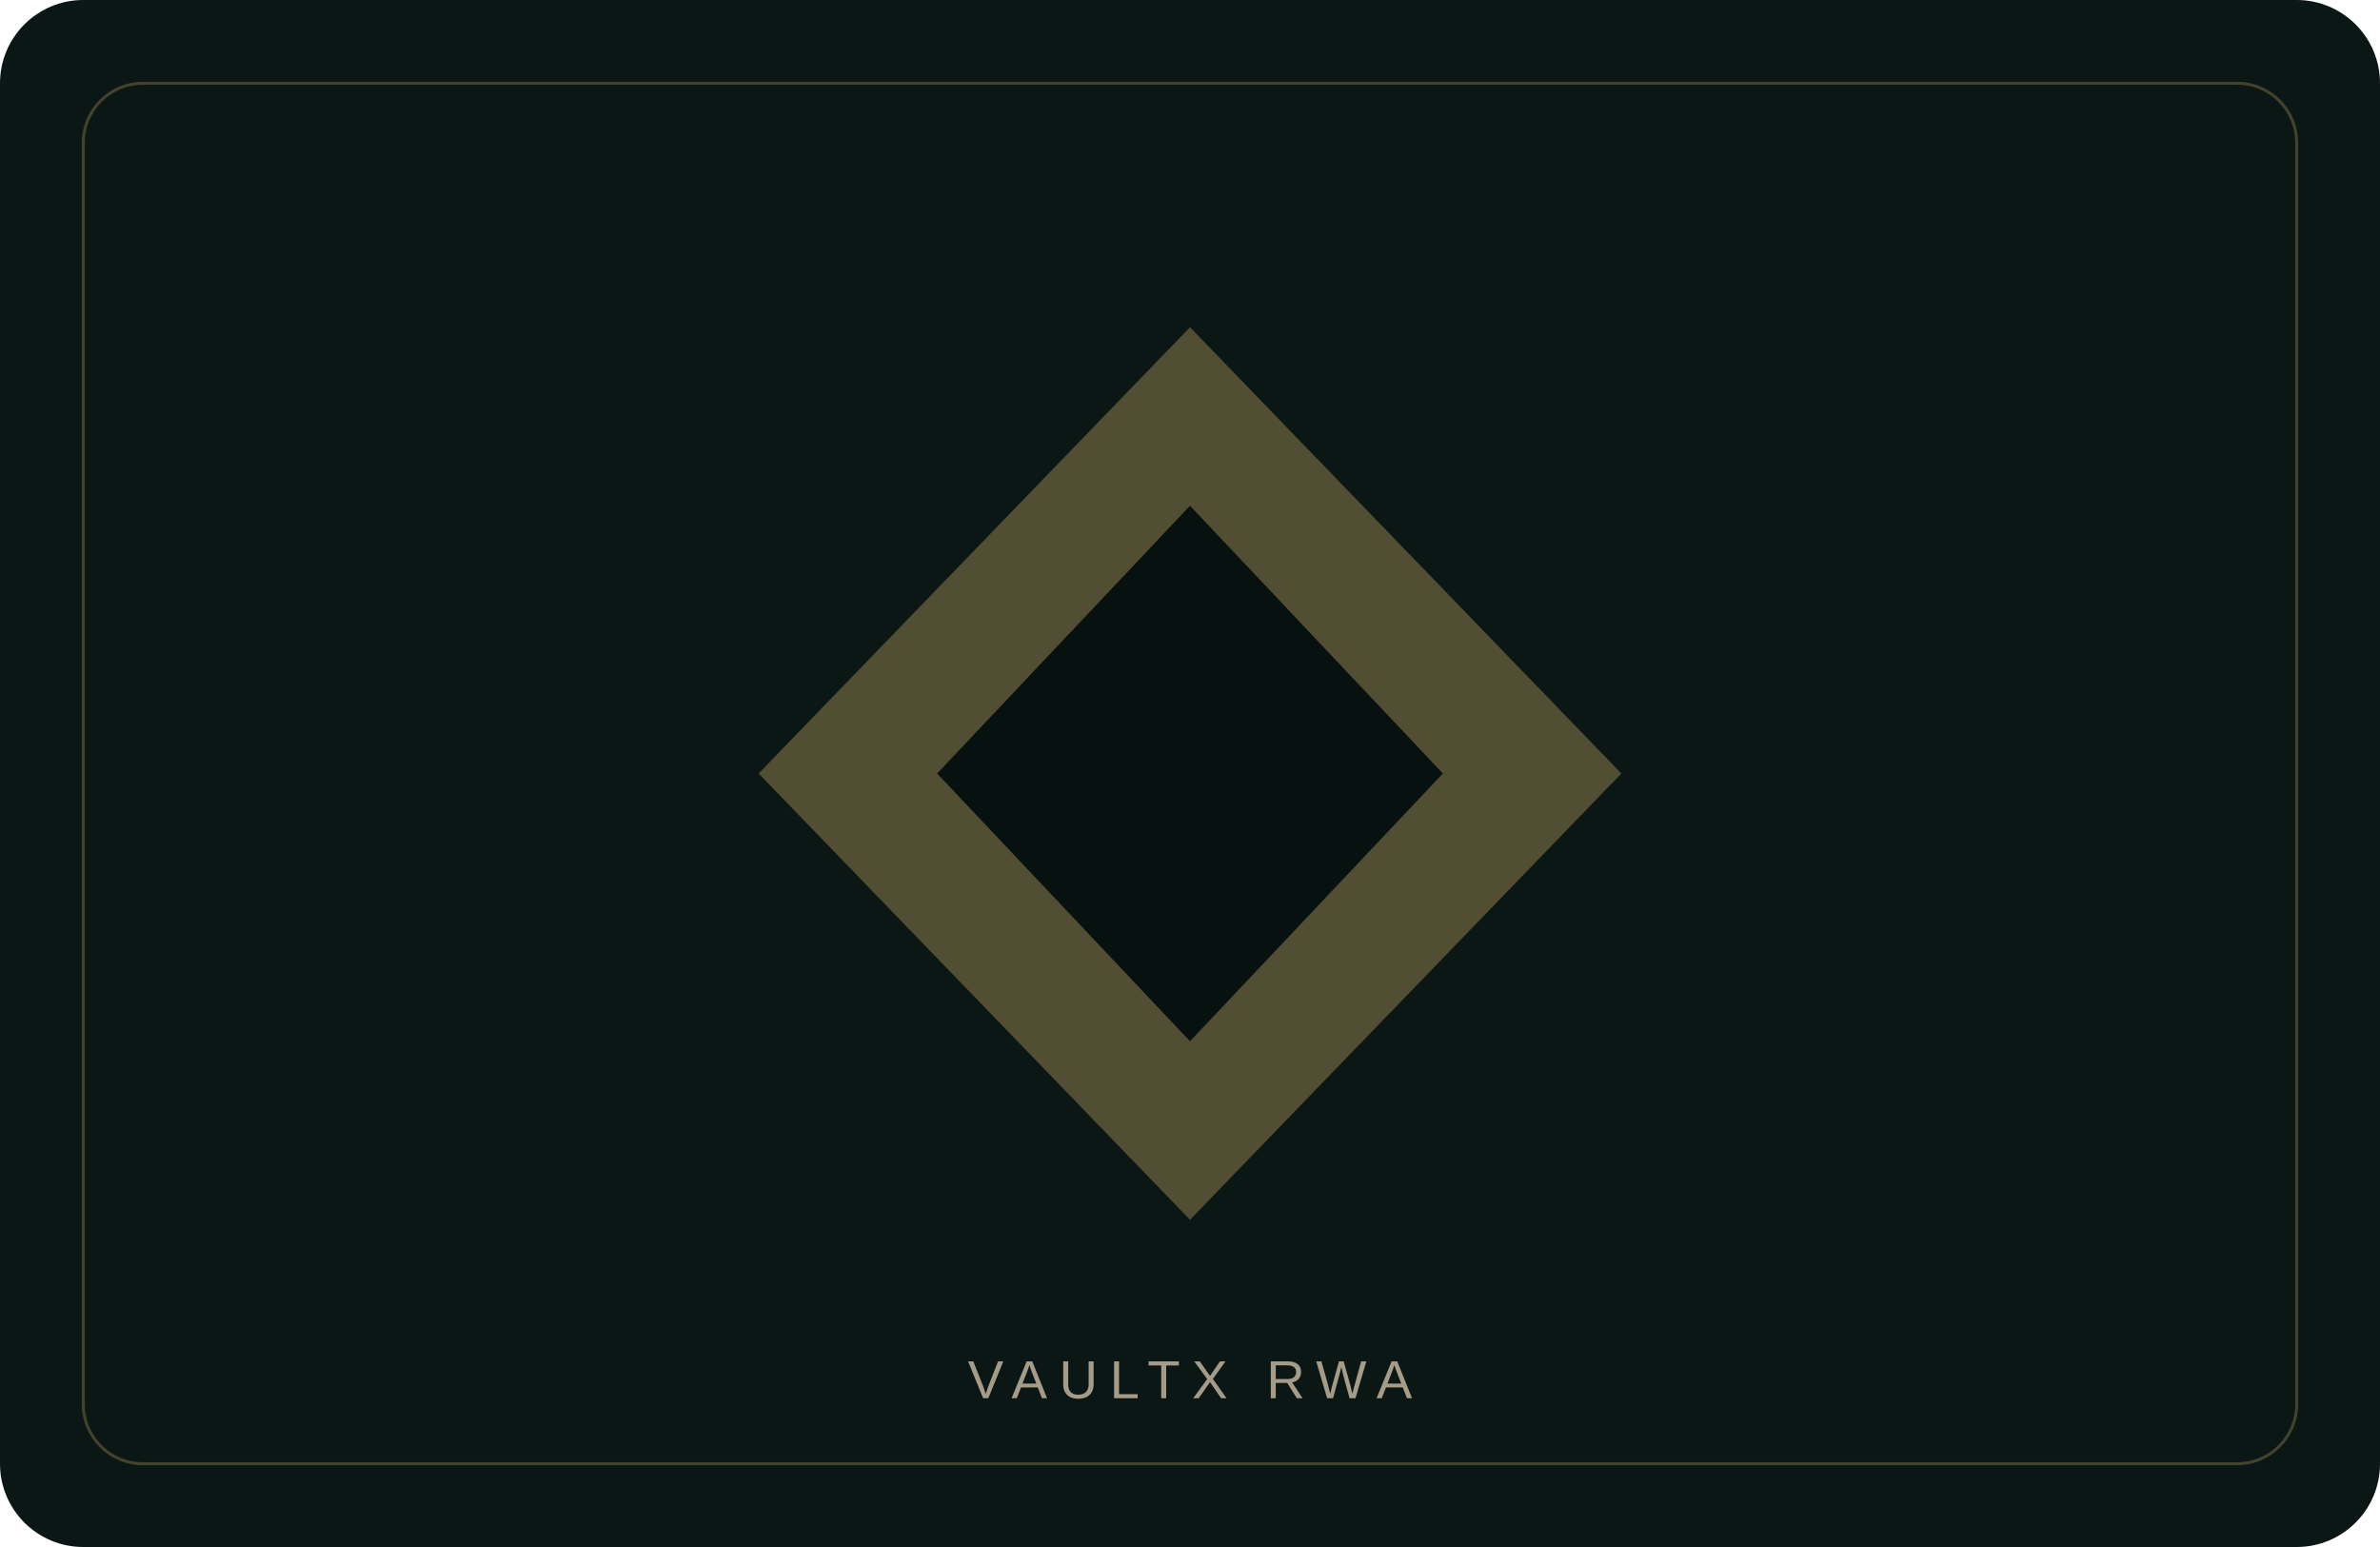
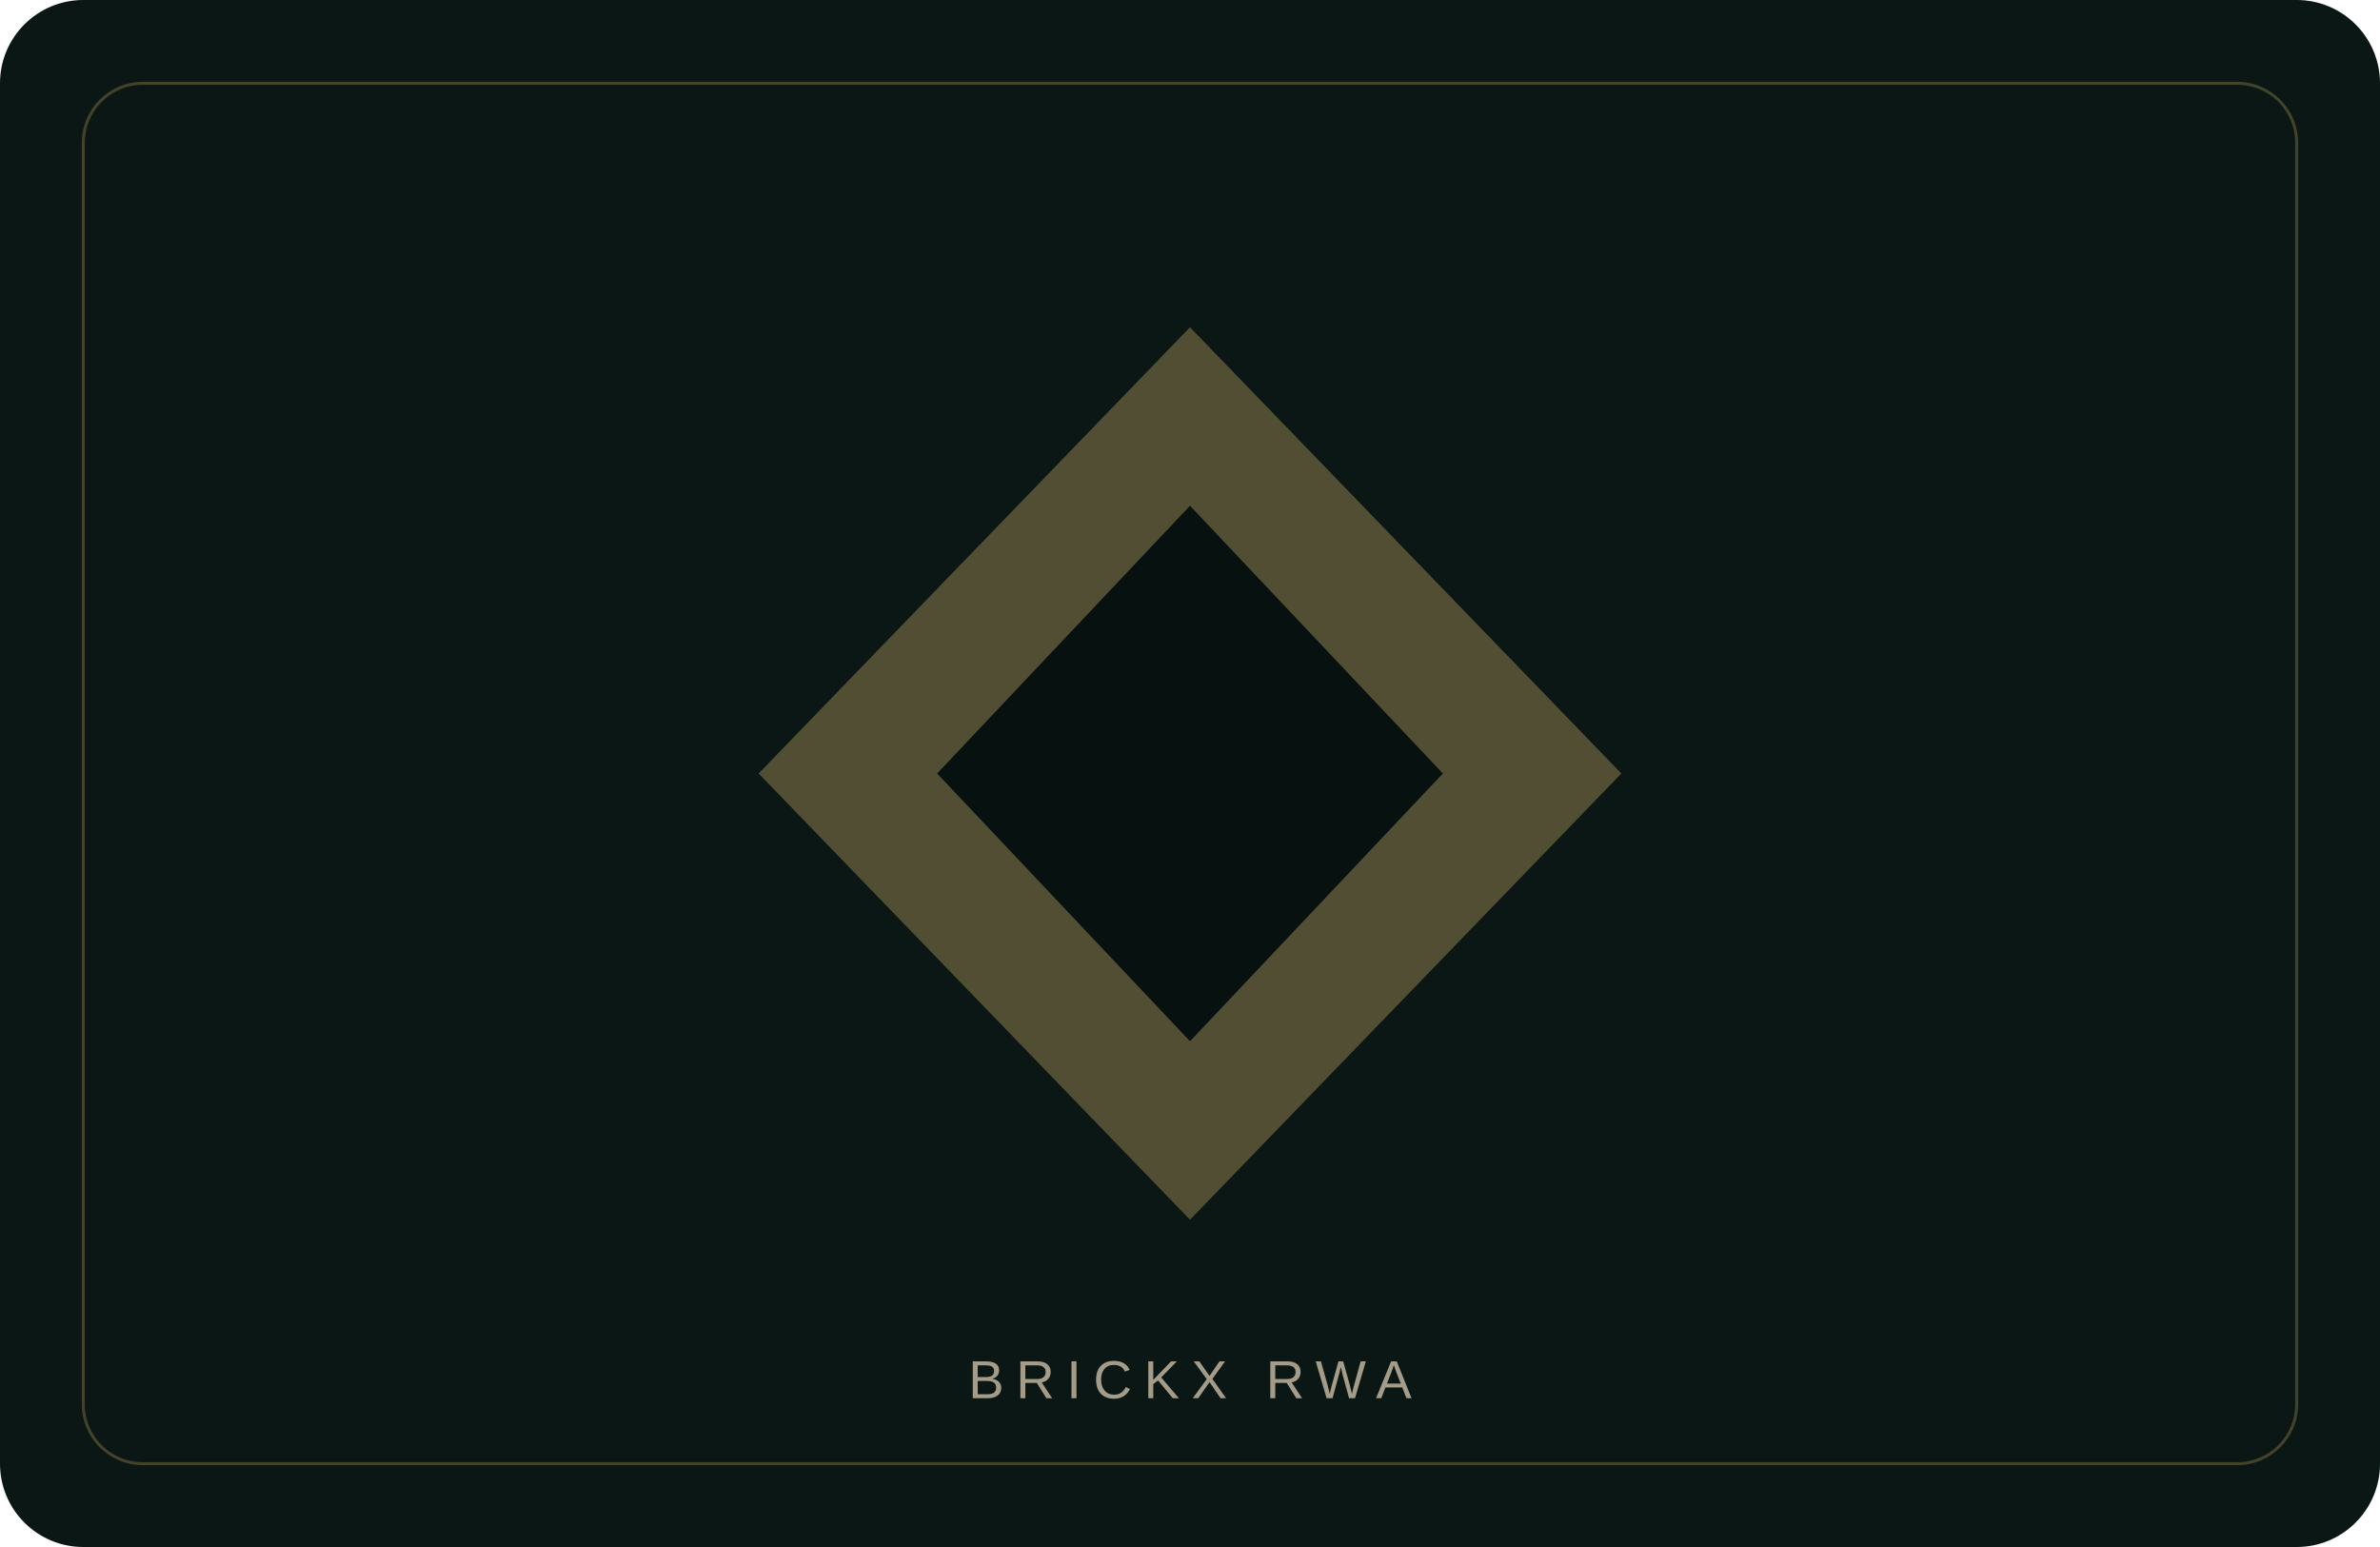
<svg xmlns="http://www.w3.org/2000/svg" width="800" height="520" viewBox="0 0 800 520" fill="none">
  <rect width="800" height="520" rx="28" fill="#0A1714" />
  <rect x="28" y="28" width="744" height="464" rx="20" stroke="#D7B56D" stroke-opacity=".28" />
  <path d="M400 110L545 260L400 410L255 260L400 110Z" fill="#D7B56D" opacity=".35" />
  <path d="M400 170L485 260L400 350L315 260L400 170Z" fill="#07110F" />
-   <text x="400" y="470" fill="#A49C88" text-anchor="middle" font-family="Arial" font-size="18" letter-spacing="4">VAULTX RWA</text>
+   <text x="400" y="470" fill="#A49C88" text-anchor="middle" font-family="Arial" font-size="18" letter-spacing="4">BRICKX RWA</text>
</svg>
